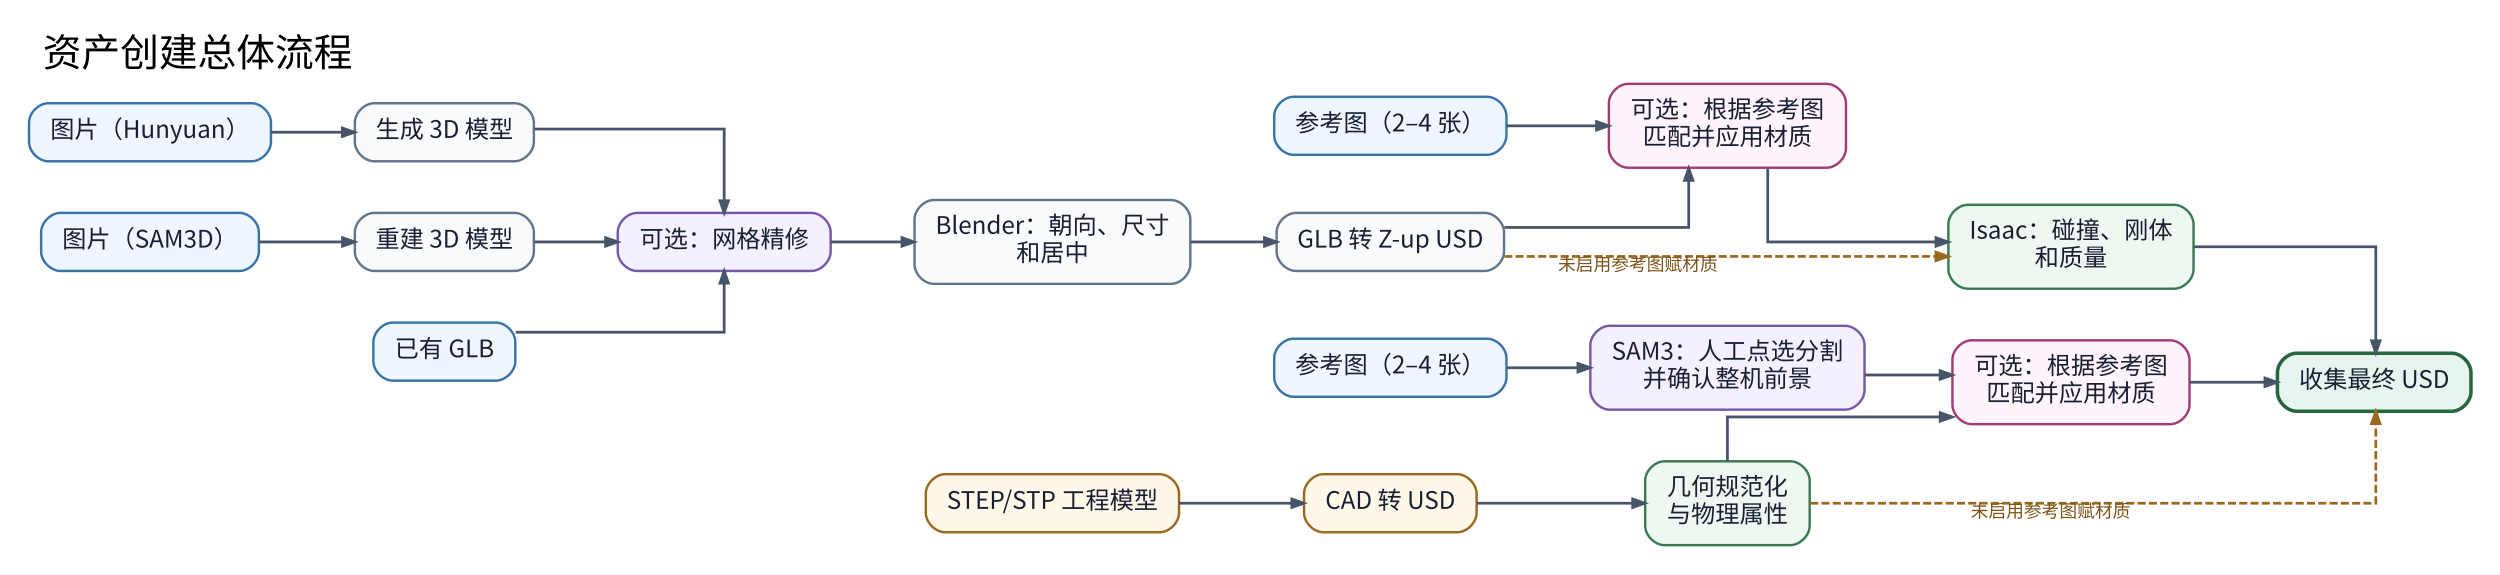
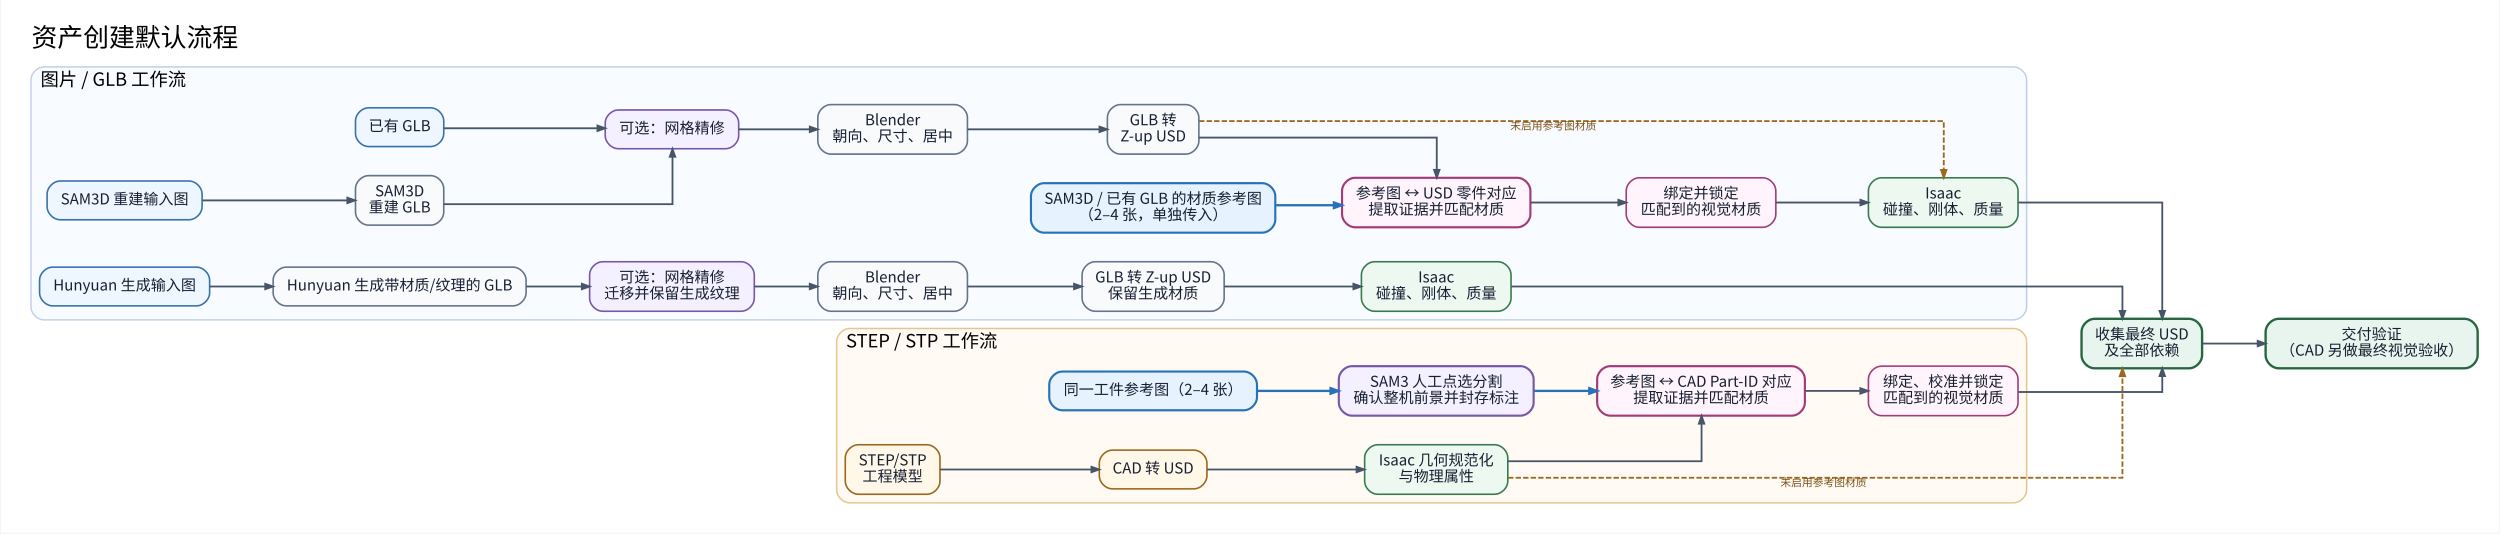
- <svg xmlns="http://www.w3.org/2000/svg" width="1550pt" height="356pt" viewBox="0.00 0.00 1550.00 356.00">
-   <g id="graph0" class="graph" transform="scale(1 1) rotate(0) translate(18 338)">
-     <polygon fill="white" stroke="transparent" points="-18,18 -18,-338 1532,-338 1532,18 -18,18" />
-     <text text-anchor="middle" x="104.5" y="-296.8" font-family="Noto Sans CJK SC" font-size="24.00">资产创建总体流程</text>
+ <svg xmlns="http://www.w3.org/2000/svg" width="2321pt" height="495pt" viewBox="0.00 0.00 2321.32 495.32">
+   <g id="graph0" class="graph" transform="scale(1 1) rotate(0) translate(20.16 475.16)">
+     <polygon fill="white" stroke="transparent" points="-20.16,20.16 -20.16,-475.16 2301.16,-475.16 2301.16,20.16 -20.16,20.16" />
+     <text text-anchor="middle" x="104.5" y="-431.8" font-family="Noto Sans CJK SC" font-size="24.00">资产创建默认流程</text>
+     <g id="clust1" class="cluster">
+       <path fill="#f8fbff" stroke="#bfd2e5" stroke-width="1.4" d="M20,-178C20,-178 1850,-178 1850,-178 1856,-178 1862,-184 1862,-190 1862,-190 1862,-401 1862,-401 1862,-407 1856,-413 1850,-413 1850,-413 20,-413 20,-413 14,-413 8,-407 8,-401 8,-401 8,-190 8,-190 8,-184 14,-178 20,-178" />
+       <text text-anchor="middle" x="84.5" y="-395.4" font-family="Noto Sans CJK SC" font-size="17.00">图片 / GLB 工作流</text>
+     </g>
+     <g id="clust2" class="cluster">
+       <path fill="#fffbf4" stroke="#e4c58e" stroke-width="1.4" d="M768.5,-8C768.5,-8 1850,-8 1850,-8 1856,-8 1862,-14 1862,-20 1862,-20 1862,-158 1862,-158 1862,-164 1856,-170 1850,-170 1850,-170 768.5,-170 768.5,-170 762.5,-170 756.5,-164 756.5,-158 756.5,-158 756.5,-20 756.5,-20 756.5,-14 762.5,-8 768.5,-8" />
+       <text text-anchor="middle" x="835.5" y="-152.4" font-family="Noto Sans CJK SC" font-size="17.00">STEP / STP 工作流</text>
+     </g>
    <g id="node1" class="node">
-       <path fill="#eef6ff" stroke="#3973a8" stroke-width="1.5" d="M138,-274C138,-274 12,-274 12,-274 6,-274 0,-268 0,-262 0,-262 0,-250 0,-250 0,-244 6,-238 12,-238 12,-238 138,-238 138,-238 144,-238 150,-244 150,-250 150,-250 150,-262 150,-262 150,-268 144,-274 138,-274" />
-       <text text-anchor="middle" x="75" y="-252.5" font-family="Noto Sans CJK SC" font-size="15.00" fill="#172033">图片（Hunyuan）</text>
+       <path fill="#eef6ff" stroke="#3973a8" stroke-width="1.5" d="M162,-227C162,-227 28,-227 28,-227 22,-227 16,-221 16,-215 16,-215 16,-203 16,-203 16,-197 22,-191 28,-191 28,-191 162,-191 162,-191 168,-191 174,-197 174,-203 174,-203 174,-215 174,-215 174,-221 168,-227 162,-227" />
+       <text text-anchor="middle" x="95" y="-205.3" font-family="Noto Sans CJK SC" font-size="14.00" fill="#172033">Hunyuan 生成输入图</text>
    </g>
    <g id="node2" class="node">
-       <path fill="#f8fafc" stroke="#64748b" stroke-width="1.5" d="M301,-274C301,-274 214,-274 214,-274 208,-274 202,-268 202,-262 202,-262 202,-250 202,-250 202,-244 208,-238 214,-238 214,-238 301,-238 301,-238 307,-238 313,-244 313,-250 313,-250 313,-262 313,-262 313,-268 307,-274 301,-274" />
-       <text text-anchor="middle" x="257.5" y="-252.5" font-family="Noto Sans CJK SC" font-size="15.00" fill="#172033">生成 3D 模型</text>
+       <path fill="#f8fafc" stroke="#64748b" stroke-width="1.5" d="M456,-227C456,-227 245,-227 245,-227 239,-227 233,-221 233,-215 233,-215 233,-203 233,-203 233,-197 239,-191 245,-191 245,-191 456,-191 456,-191 462,-191 468,-197 468,-203 468,-203 468,-215 468,-215 468,-221 462,-227 456,-227" />
+       <text text-anchor="middle" x="350.5" y="-205.3" font-family="Noto Sans CJK SC" font-size="14.00" fill="#172033">Hunyuan 生成带材质/纹理的 GLB</text>
    </g>
    <g id="edge1" class="edge">
-       <path fill="none" stroke="#475569" stroke-width="1.7" d="M150.02,-256C150.02,-256 194.24,-256 194.24,-256" />
-       <polygon fill="#475569" stroke="#475569" stroke-width="1.7" points="194.24,-258.63 201.74,-256 194.24,-253.38 194.24,-258.63" />
+       <path fill="none" stroke="#475569" stroke-width="1.7" d="M174.09,-209C174.09,-209 225.64,-209 225.64,-209" />
+       <polygon fill="#475569" stroke="#475569" stroke-width="1.7" points="225.64,-211.52 232.84,-209 225.64,-206.48 225.64,-211.52" />
+     </g>
+     <g id="node3" class="node">
+       <path fill="#f4f0ff" stroke="#7658a8" stroke-width="1.5" d="M668,-232C668,-232 539,-232 539,-232 533,-232 527,-226 527,-220 527,-220 527,-198 527,-198 527,-192 533,-186 539,-186 539,-186 668,-186 668,-186 674,-186 680,-192 680,-198 680,-198 680,-220 680,-220 680,-226 674,-232 668,-232" />
+       <text text-anchor="middle" x="603.5" y="-212.8" font-family="Noto Sans CJK SC" font-size="14.00" fill="#172033">可选：网格精修</text>
+       <text text-anchor="middle" x="603.5" y="-197.8" font-family="Noto Sans CJK SC" font-size="14.00" fill="#172033">迁移并保留生成纹理</text>
+     </g>
+     <g id="edge2" class="edge">
+       <path fill="none" stroke="#475569" stroke-width="1.7" d="M468.11,-209C468.11,-209 519.8,-209 519.8,-209" />
+       <polygon fill="#475569" stroke="#475569" stroke-width="1.7" points="519.8,-211.52 527,-209 519.8,-206.48 519.8,-211.52" />
+     </g>
+     <g id="node4" class="node">
+       <path fill="#f8fafc" stroke="#64748b" stroke-width="1.5" d="M866,-232C866,-232 751,-232 751,-232 745,-232 739,-226 739,-220 739,-220 739,-198 739,-198 739,-192 745,-186 751,-186 751,-186 866,-186 866,-186 872,-186 878,-192 878,-198 878,-198 878,-220 878,-220 878,-226 872,-232 866,-232" />
+       <text text-anchor="middle" x="808.5" y="-212.8" font-family="Noto Sans CJK SC" font-size="14.00" fill="#172033">Blender</text>
+       <text text-anchor="middle" x="808.5" y="-197.8" font-family="Noto Sans CJK SC" font-size="14.00" fill="#172033">朝向、尺寸、居中</text>
+     </g>
+     <g id="edge3" class="edge">
+       <path fill="none" stroke="#475569" stroke-width="1.7" d="M680.13,-209C680.13,-209 731.53,-209 731.53,-209" />
+       <polygon fill="#475569" stroke="#475569" stroke-width="1.7" points="731.53,-211.52 738.73,-209 731.53,-206.48 731.53,-211.52" />
+     </g>
+     <g id="node5" class="node">
+       <path fill="#f8fafc" stroke="#64748b" stroke-width="1.5" d="M1104.5,-232C1104.5,-232 996.5,-232 996.5,-232 990.5,-232 984.5,-226 984.5,-220 984.5,-220 984.5,-198 984.5,-198 984.5,-192 990.5,-186 996.5,-186 996.5,-186 1104.5,-186 1104.5,-186 1110.5,-186 1116.5,-192 1116.5,-198 1116.5,-198 1116.5,-220 1116.5,-220 1116.5,-226 1110.5,-232 1104.5,-232" />
+       <text text-anchor="middle" x="1050.5" y="-212.8" font-family="Noto Sans CJK SC" font-size="14.00" fill="#172033">GLB 转 Z-up USD</text>
+       <text text-anchor="middle" x="1050.5" y="-197.8" font-family="Noto Sans CJK SC" font-size="14.00" fill="#172033">保留生成材质</text>
+     </g>
+     <g id="edge4" class="edge">
+       <path fill="none" stroke="#475569" stroke-width="1.7" d="M878.17,-209C878.17,-209 977.03,-209 977.03,-209" />
+       <polygon fill="#475569" stroke="#475569" stroke-width="1.7" points="977.03,-211.52 984.23,-209 977.03,-206.48 977.03,-211.52" />
+     </g>
+     <g id="node15" class="node">
+       <path fill="#edf8f1" stroke="#397a50" stroke-width="1.5" d="M1371,-232C1371,-232 1256,-232 1256,-232 1250,-232 1244,-226 1244,-220 1244,-220 1244,-198 1244,-198 1244,-192 1250,-186 1256,-186 1256,-186 1371,-186 1371,-186 1377,-186 1383,-192 1383,-198 1383,-198 1383,-220 1383,-220 1383,-226 1377,-232 1371,-232" />
+       <text text-anchor="middle" x="1313.5" y="-212.8" font-family="Noto Sans CJK SC" font-size="14.00" fill="#172033">Isaac</text>
+       <text text-anchor="middle" x="1313.5" y="-197.8" font-family="Noto Sans CJK SC" font-size="14.00" fill="#172033">碰撞、刚体、质量</text>
+     </g>
+     <g id="edge5" class="edge">
+       <path fill="none" stroke="#475569" stroke-width="1.7" d="M1116.53,-209C1116.53,-209 1236.56,-209 1236.56,-209" />
+       <polygon fill="#475569" stroke="#475569" stroke-width="1.7" points="1236.56,-211.52 1243.76,-209 1236.56,-206.48 1236.56,-211.52" />
    </g>
    <g id="node6" class="node">
-       <path fill="#f4f0ff" stroke="#7658a8" stroke-width="1.5" d="M485,-206C485,-206 377,-206 377,-206 371,-206 365,-200 365,-194 365,-194 365,-182 365,-182 365,-176 371,-170 377,-170 377,-170 485,-170 485,-170 491,-170 497,-176 497,-182 497,-182 497,-194 497,-194 497,-200 491,-206 485,-206" />
-       <text text-anchor="middle" x="431" y="-184.5" font-family="Noto Sans CJK SC" font-size="15.00" fill="#172033">可选：网格精修</text>
-     </g>
-     <g id="edge2" class="edge">
-       <path fill="none" stroke="#475569" stroke-width="1.7" d="M313.35,-258C364.07,-258 431,-258 431,-258 431,-258 431,-213.53 431,-213.53" />
-       <polygon fill="#475569" stroke="#475569" stroke-width="1.7" points="433.63,-213.53 431,-206.03 428.38,-213.53 433.63,-213.53" />
-     </g>
-     <g id="node3" class="node">
-       <path fill="#eef6ff" stroke="#3973a8" stroke-width="1.5" d="M130.5,-206C130.5,-206 19.5,-206 19.5,-206 13.5,-206 7.5,-200 7.5,-194 7.5,-194 7.5,-182 7.5,-182 7.5,-176 13.5,-170 19.5,-170 19.5,-170 130.5,-170 130.5,-170 136.5,-170 142.5,-176 142.5,-182 142.5,-182 142.5,-194 142.5,-194 142.5,-200 136.5,-206 130.5,-206" />
-       <text text-anchor="middle" x="75" y="-184.5" font-family="Noto Sans CJK SC" font-size="15.00" fill="#172033">图片（SAM3D）</text>
-     </g>
-     <g id="node4" class="node">
-       <path fill="#f8fafc" stroke="#64748b" stroke-width="1.5" d="M301,-206C301,-206 214,-206 214,-206 208,-206 202,-200 202,-194 202,-194 202,-182 202,-182 202,-176 208,-170 214,-170 214,-170 301,-170 301,-170 307,-170 313,-176 313,-182 313,-182 313,-194 313,-194 313,-200 307,-206 301,-206" />
-       <text text-anchor="middle" x="257.5" y="-184.5" font-family="Noto Sans CJK SC" font-size="15.00" fill="#172033">重建 3D 模型</text>
-     </g>
-     <g id="edge3" class="edge">
-       <path fill="none" stroke="#475569" stroke-width="1.7" d="M142.7,-188C142.7,-188 194.35,-188 194.35,-188" />
-       <polygon fill="#475569" stroke="#475569" stroke-width="1.7" points="194.35,-190.63 201.85,-188 194.35,-185.38 194.35,-190.63" />
-     </g>
-     <g id="edge4" class="edge">
-       <path fill="none" stroke="#475569" stroke-width="1.7" d="M313.35,-188C313.35,-188 357.46,-188 357.46,-188" />
-       <polygon fill="#475569" stroke="#475569" stroke-width="1.7" points="357.46,-190.63 364.96,-188 357.46,-185.38 357.46,-190.63" />
-     </g>
-     <g id="node5" class="node">
-       <path fill="#eef6ff" stroke="#3973a8" stroke-width="1.5" d="M289.5,-138C289.5,-138 225.5,-138 225.5,-138 219.5,-138 213.5,-132 213.5,-126 213.5,-126 213.5,-114 213.5,-114 213.5,-108 219.5,-102 225.5,-102 225.5,-102 289.5,-102 289.5,-102 295.5,-102 301.5,-108 301.5,-114 301.5,-114 301.5,-126 301.5,-126 301.5,-132 295.5,-138 289.5,-138" />
-       <text text-anchor="middle" x="257.5" y="-116.5" font-family="Noto Sans CJK SC" font-size="15.00" fill="#172033">已有 GLB</text>
-     </g>
-     <g id="edge5" class="edge">
-       <path fill="none" stroke="#475569" stroke-width="1.7" d="M301.73,-132C353.13,-132 431,-132 431,-132 431,-132 431,-162.47 431,-162.47" />
-       <polygon fill="#475569" stroke="#475569" stroke-width="1.7" points="428.38,-162.47 431,-169.97 433.63,-162.47 428.38,-162.47" />
+       <path fill="#eef6ff" stroke="#3973a8" stroke-width="1.5" d="M155,-307C155,-307 35,-307 35,-307 29,-307 23,-301 23,-295 23,-295 23,-283 23,-283 23,-277 29,-271 35,-271 35,-271 155,-271 155,-271 161,-271 167,-277 167,-283 167,-283 167,-295 167,-295 167,-301 161,-307 155,-307" />
+       <text text-anchor="middle" x="95" y="-285.3" font-family="Noto Sans CJK SC" font-size="14.00" fill="#172033">SAM3D 重建输入图</text>
    </g>
    <g id="node7" class="node">
-       <path fill="#f8fafc" stroke="#64748b" stroke-width="1.5" d="M708,-214C708,-214 561,-214 561,-214 555,-214 549,-208 549,-202 549,-202 549,-174 549,-174 549,-168 555,-162 561,-162 561,-162 708,-162 708,-162 714,-162 720,-168 720,-174 720,-174 720,-202 720,-202 720,-208 714,-214 708,-214" />
-       <text text-anchor="middle" x="634.5" y="-193" font-family="Noto Sans CJK SC" font-size="15.00" fill="#172033">Blender：朝向、尺寸</text>
-       <text text-anchor="middle" x="634.5" y="-176" font-family="Noto Sans CJK SC" font-size="15.00" fill="#172033">和居中</text>
+       <path fill="#f8fafc" stroke="#64748b" stroke-width="1.5" d="M379.5,-312C379.5,-312 321.5,-312 321.5,-312 315.5,-312 309.5,-306 309.5,-300 309.5,-300 309.5,-278 309.5,-278 309.5,-272 315.5,-266 321.5,-266 321.5,-266 379.5,-266 379.5,-266 385.5,-266 391.5,-272 391.5,-278 391.5,-278 391.5,-300 391.5,-300 391.5,-306 385.5,-312 379.5,-312" />
+       <text text-anchor="middle" x="350.5" y="-292.8" font-family="Noto Sans CJK SC" font-size="14.00" fill="#172033">SAM3D</text>
+       <text text-anchor="middle" x="350.5" y="-277.8" font-family="Noto Sans CJK SC" font-size="14.00" fill="#172033">重建 GLB</text>
    </g>
    <g id="edge6" class="edge">
-       <path fill="none" stroke="#475569" stroke-width="1.7" d="M497.07,-188C497.07,-188 541.24,-188 541.24,-188" />
-       <polygon fill="#475569" stroke="#475569" stroke-width="1.7" points="541.24,-190.63 548.74,-188 541.24,-185.38 541.24,-190.63" />
+       <path fill="none" stroke="#475569" stroke-width="1.7" d="M167.19,-289C167.19,-289 301.95,-289 301.95,-289" />
+       <polygon fill="#475569" stroke="#475569" stroke-width="1.7" points="301.95,-291.52 309.15,-289 301.95,-286.48 301.95,-291.52" />
+     </g>
+     <g id="node9" class="node">
+       <path fill="#f4f0ff" stroke="#7658a8" stroke-width="1.5" d="M653.5,-373C653.5,-373 553.5,-373 553.5,-373 547.5,-373 541.5,-367 541.5,-361 541.5,-361 541.5,-349 541.5,-349 541.5,-343 547.5,-337 553.5,-337 553.5,-337 653.5,-337 653.5,-337 659.5,-337 665.5,-343 665.5,-349 665.5,-349 665.5,-361 665.5,-361 665.5,-367 659.5,-373 653.5,-373" />
+       <text text-anchor="middle" x="603.5" y="-351.3" font-family="Noto Sans CJK SC" font-size="14.00" fill="#172033">可选：网格精修</text>
+     </g>
+     <g id="edge7" class="edge">
+       <path fill="none" stroke="#475569" stroke-width="1.7" d="M391.51,-285.5C463.26,-285.5 604,-285.5 604,-285.5 604,-285.5 604,-329.54 604,-329.54" />
+       <polygon fill="#475569" stroke="#475569" stroke-width="1.7" points="601.48,-329.54 604,-336.74 606.52,-329.54 601.48,-329.54" />
    </g>
    <g id="node8" class="node">
-       <path fill="#f8fafc" stroke="#64748b" stroke-width="1.5" d="M902.5,-206C902.5,-206 785.5,-206 785.5,-206 779.5,-206 773.5,-200 773.5,-194 773.5,-194 773.5,-182 773.5,-182 773.5,-176 779.5,-170 785.5,-170 785.5,-170 902.5,-170 902.5,-170 908.5,-170 914.5,-176 914.5,-182 914.5,-182 914.5,-194 914.5,-194 914.5,-200 908.5,-206 902.5,-206" />
-       <text text-anchor="middle" x="844" y="-184.5" font-family="Noto Sans CJK SC" font-size="15.00" fill="#172033">GLB 转 Z-up USD</text>
-     </g>
-     <g id="edge7" class="edge">
-       <path fill="none" stroke="#475569" stroke-width="1.7" d="M720.01,-188C720.01,-188 765.96,-188 765.96,-188" />
-       <polygon fill="#475569" stroke="#475569" stroke-width="1.7" points="765.96,-190.63 773.46,-188 765.96,-185.38 765.96,-190.63" />
+       <path fill="#eef6ff" stroke="#3973a8" stroke-width="1.5" d="M379.5,-375C379.5,-375 321.5,-375 321.5,-375 315.5,-375 309.5,-369 309.5,-363 309.5,-363 309.5,-351 309.5,-351 309.5,-345 315.5,-339 321.5,-339 321.5,-339 379.5,-339 379.5,-339 385.5,-339 391.5,-345 391.5,-351 391.5,-351 391.5,-363 391.5,-363 391.5,-369 385.5,-375 379.5,-375" />
+       <text text-anchor="middle" x="350.5" y="-353.3" font-family="Noto Sans CJK SC" font-size="14.00" fill="#172033">已有 GLB</text>
+     </g>
+     <g id="edge8" class="edge">
+       <path fill="none" stroke="#475569" stroke-width="1.7" d="M391.71,-356C391.71,-356 534.28,-356 534.28,-356" />
+       <polygon fill="#475569" stroke="#475569" stroke-width="1.7" points="534.28,-358.52 541.48,-356 534.28,-353.48 534.28,-358.52" />
    </g>
    <g id="node10" class="node">
-       <path fill="#fff4fb" stroke="#a23b77" stroke-width="1.5" d="M1114.5,-286C1114.5,-286 991.5,-286 991.5,-286 985.5,-286 979.5,-280 979.5,-274 979.5,-274 979.5,-246 979.5,-246 979.5,-240 985.5,-234 991.5,-234 991.5,-234 1114.5,-234 1114.5,-234 1120.5,-234 1126.5,-240 1126.5,-246 1126.5,-246 1126.5,-274 1126.5,-274 1126.5,-280 1120.5,-286 1114.5,-286" />
-       <text text-anchor="middle" x="1053" y="-265" font-family="Noto Sans CJK SC" font-size="15.00" fill="#172033">可选：根据参考图</text>
-       <text text-anchor="middle" x="1053" y="-248" font-family="Noto Sans CJK SC" font-size="15.00" fill="#172033">匹配并应用材质</text>
-     </g>
-     <g id="edge8" class="edge">
-       <path fill="none" stroke="#475569" stroke-width="1.7" d="M914.73,-197C966.96,-197 1029,-197 1029,-197 1029,-197 1029,-226.15 1029,-226.15" />
-       <polygon fill="#475569" stroke="#475569" stroke-width="1.7" points="1026.38,-226.15 1029,-233.65 1031.63,-226.15 1026.38,-226.15" />
+       <path fill="#f8fafc" stroke="#64748b" stroke-width="1.5" d="M866,-378C866,-378 751,-378 751,-378 745,-378 739,-372 739,-366 739,-366 739,-344 739,-344 739,-338 745,-332 751,-332 751,-332 866,-332 866,-332 872,-332 878,-338 878,-344 878,-344 878,-366 878,-366 878,-372 872,-378 866,-378" />
+       <text text-anchor="middle" x="808.5" y="-358.8" font-family="Noto Sans CJK SC" font-size="14.00" fill="#172033">Blender</text>
+       <text text-anchor="middle" x="808.5" y="-343.8" font-family="Noto Sans CJK SC" font-size="14.00" fill="#172033">朝向、尺寸、居中</text>
+     </g>
+     <g id="edge9" class="edge">
+       <path fill="none" stroke="#475569" stroke-width="1.7" d="M665.56,-355C665.56,-355 731.56,-355 731.56,-355" />
+       <polygon fill="#475569" stroke="#475569" stroke-width="1.7" points="731.56,-357.52 738.76,-355 731.56,-352.48 731.56,-357.52" />
+     </g>
+     <g id="node11" class="node">
+       <path fill="#f8fafc" stroke="#64748b" stroke-width="1.5" d="M1081,-378C1081,-378 1020,-378 1020,-378 1014,-378 1008,-372 1008,-366 1008,-366 1008,-344 1008,-344 1008,-338 1014,-332 1020,-332 1020,-332 1081,-332 1081,-332 1087,-332 1093,-338 1093,-344 1093,-344 1093,-366 1093,-366 1093,-372 1087,-378 1081,-378" />
+       <text text-anchor="middle" x="1050.5" y="-358.8" font-family="Noto Sans CJK SC" font-size="14.00" fill="#172033">GLB 转</text>
+       <text text-anchor="middle" x="1050.5" y="-343.8" font-family="Noto Sans CJK SC" font-size="14.00" fill="#172033">Z-up USD</text>
+     </g>
+     <g id="edge10" class="edge">
+       <path fill="none" stroke="#475569" stroke-width="1.7" d="M878.17,-355C878.17,-355 1000.68,-355 1000.68,-355" />
+       <polygon fill="#475569" stroke="#475569" stroke-width="1.7" points="1000.68,-357.52 1007.88,-355 1000.68,-352.48 1000.68,-357.52" />
+     </g>
+     <g id="node13" class="node">
+       <path fill="#fff4fb" stroke="#a23b77" stroke-width="2" d="M1389,-310C1389,-310 1238,-310 1238,-310 1232,-310 1226,-304 1226,-298 1226,-298 1226,-276 1226,-276 1226,-270 1232,-264 1238,-264 1238,-264 1389,-264 1389,-264 1395,-264 1401,-270 1401,-276 1401,-276 1401,-298 1401,-298 1401,-304 1395,-310 1389,-310" />
+       <text text-anchor="middle" x="1313.5" y="-290.8" font-family="Noto Sans CJK SC" font-size="14.00" fill="#172033">参考图 ↔ USD 零件对应</text>
+       <text text-anchor="middle" x="1313.5" y="-275.8" font-family="Noto Sans CJK SC" font-size="14.00" fill="#172033">提取证据并匹配材质</text>
+     </g>
+     <g id="edge11" class="edge">
+       <path fill="none" stroke="#475569" stroke-width="1.7" d="M1093.13,-347.33C1167.7,-347.33 1314,-347.33 1314,-347.33 1314,-347.33 1314,-317.35 1314,-317.35" />
+       <polygon fill="#475569" stroke="#475569" stroke-width="1.7" points="1316.52,-317.35 1314,-310.15 1311.48,-317.35 1316.52,-317.35" />
+     </g>
+     <g id="node16" class="node">
+       <path fill="#edf8f1" stroke="#397a50" stroke-width="1.5" d="M1842,-310C1842,-310 1727,-310 1727,-310 1721,-310 1715,-304 1715,-298 1715,-298 1715,-276 1715,-276 1715,-270 1721,-264 1727,-264 1727,-264 1842,-264 1842,-264 1848,-264 1854,-270 1854,-276 1854,-276 1854,-298 1854,-298 1854,-304 1848,-310 1842,-310" />
+       <text text-anchor="middle" x="1784.5" y="-290.8" font-family="Noto Sans CJK SC" font-size="14.00" fill="#172033">Isaac</text>
+       <text text-anchor="middle" x="1784.5" y="-275.8" font-family="Noto Sans CJK SC" font-size="14.00" fill="#172033">碰撞、刚体、质量</text>
+     </g>
+     <g id="edge15" class="edge">
+       <path fill="none" stroke="#9a681f" stroke-width="1.7" stroke-dasharray="5,2" d="M1093.16,-362.67C1249.92,-362.67 1785,-362.67 1785,-362.67 1785,-362.67 1785,-317.31 1785,-317.31" />
+       <polygon fill="#9a681f" stroke="#9a681f" stroke-width="1.7" points="1787.52,-317.31 1785,-310.11 1782.48,-317.31 1787.52,-317.31" />
+       <text text-anchor="middle" x="1422.26" y="-354.67" font-family="Noto Sans CJK SC" font-size="10.00" fill="#7c5318">未启用参考图材质</text>
+     </g>
+     <g id="node12" class="node">
+       <path fill="#e7f2ff" stroke="#2872b8" stroke-width="2" d="M1152,-305C1152,-305 949,-305 949,-305 943,-305 937,-299 937,-293 937,-293 937,-271 937,-271 937,-265 943,-259 949,-259 949,-259 1152,-259 1152,-259 1158,-259 1164,-265 1164,-271 1164,-271 1164,-293 1164,-293 1164,-299 1158,-305 1152,-305" />
+       <text text-anchor="middle" x="1050.5" y="-285.8" font-family="Noto Sans CJK SC" font-size="14.00" fill="#172033">SAM3D / 已有 GLB 的材质参考图</text>
+       <text text-anchor="middle" x="1050.5" y="-270.8" font-family="Noto Sans CJK SC" font-size="14.00" fill="#172033">（2–4 张，单独传入）</text>
+     </g>
+     <g id="edge12" class="edge">
+       <path fill="none" stroke="#2872b8" stroke-width="2.2" d="M1164.33,-284.5C1164.33,-284.5 1218.47,-284.5 1218.47,-284.5" />
+       <polygon fill="#2872b8" stroke="#2872b8" stroke-width="2.2" points="1218.47,-287.02 1225.67,-284.5 1218.47,-281.98 1218.47,-287.02" />
+     </g>
+     <g id="node14" class="node">
+       <path fill="#fff4fb" stroke="#a23b77" stroke-width="1.5" d="M1617,-310C1617,-310 1502,-310 1502,-310 1496,-310 1490,-304 1490,-298 1490,-298 1490,-276 1490,-276 1490,-270 1496,-264 1502,-264 1502,-264 1617,-264 1617,-264 1623,-264 1629,-270 1629,-276 1629,-276 1629,-298 1629,-298 1629,-304 1623,-310 1617,-310" />
+       <text text-anchor="middle" x="1559.5" y="-290.8" font-family="Noto Sans CJK SC" font-size="14.00" fill="#172033">绑定并锁定</text>
+       <text text-anchor="middle" x="1559.5" y="-275.8" font-family="Noto Sans CJK SC" font-size="14.00" fill="#172033">匹配到的视觉材质</text>
+     </g>
+     <g id="edge13" class="edge">
+       <path fill="none" stroke="#475569" stroke-width="1.7" d="M1401.27,-287C1401.27,-287 1482.73,-287 1482.73,-287" />
+       <polygon fill="#475569" stroke="#475569" stroke-width="1.7" points="1482.73,-289.52 1489.93,-287 1482.73,-284.48 1482.73,-289.52" />
+     </g>
+     <g id="edge14" class="edge">
+       <path fill="none" stroke="#475569" stroke-width="1.7" d="M1629.15,-287C1629.15,-287 1707.59,-287 1707.59,-287" />
+       <polygon fill="#475569" stroke="#475569" stroke-width="1.7" points="1707.59,-289.52 1714.79,-287 1707.59,-284.48 1707.59,-289.52" />
+     </g>
+     <g id="node24" class="node">
+       <path fill="#e8f5ee" stroke="#276640" stroke-width="2.2" d="M2013,-179C2013,-179 1925,-179 1925,-179 1919,-179 1913,-173 1913,-167 1913,-167 1913,-145 1913,-145 1913,-139 1919,-133 1925,-133 1925,-133 2013,-133 2013,-133 2019,-133 2025,-139 2025,-145 2025,-145 2025,-167 2025,-167 2025,-173 2019,-179 2013,-179" />
+       <text text-anchor="middle" x="1969" y="-159.8" font-family="Noto Sans CJK SC" font-size="14.00" fill="#172033">收集最终 USD</text>
+       <text text-anchor="middle" x="1969" y="-144.8" font-family="Noto Sans CJK SC" font-size="14.00" fill="#172033">及全部依赖</text>
+     </g>
+     <g id="edge22" class="edge">
+       <path fill="none" stroke="#475569" stroke-width="1.7" d="M1383.24,-209C1548.66,-209 1951,-209 1951,-209 1951,-209 1951,-186.29 1951,-186.29" />
+       <polygon fill="#475569" stroke="#475569" stroke-width="1.7" points="1953.52,-186.29 1951,-179.09 1948.48,-186.29 1953.52,-186.29" />
+     </g>
+     <g id="edge23" class="edge">
+       <path fill="none" stroke="#475569" stroke-width="1.7" d="M1854.25,-287C1913.16,-287 1988,-287 1988,-287 1988,-287 1988,-186.32 1988,-186.32" />
+       <polygon fill="#475569" stroke="#475569" stroke-width="1.7" points="1990.52,-186.32 1988,-179.12 1985.48,-186.32 1990.52,-186.32" />
    </g>
    <g id="node17" class="node">
-       <path fill="#edf8f1" stroke="#397a50" stroke-width="1.5" d="M1330,-211C1330,-211 1202,-211 1202,-211 1196,-211 1190,-205 1190,-199 1190,-199 1190,-171 1190,-171 1190,-165 1196,-159 1202,-159 1202,-159 1330,-159 1330,-159 1336,-159 1342,-165 1342,-171 1342,-171 1342,-199 1342,-199 1342,-205 1336,-211 1330,-211" />
-       <text text-anchor="middle" x="1266" y="-190" font-family="Noto Sans CJK SC" font-size="15.00" fill="#172033">Isaac：碰撞、刚体</text>
-       <text text-anchor="middle" x="1266" y="-173" font-family="Noto Sans CJK SC" font-size="15.00" fill="#172033">和质量</text>
-     </g>
-     <g id="edge11" class="edge">
-       <path fill="none" stroke="#9a681f" stroke-width="1.7" stroke-dasharray="5,2" d="M914.63,-179C914.63,-179 1182.28,-179 1182.28,-179" />
-       <polygon fill="#9a681f" stroke="#9a681f" stroke-width="1.7" points="1182.28,-181.63 1189.78,-179 1182.28,-176.38 1182.28,-181.63" />
-       <text text-anchor="middle" x="997.46" y="-170.2" font-family="Times,serif" font-size="11.00" fill="#7c5318">未启用参考图赋材质</text>
-     </g>
-     <g id="node9" class="node">
-       <path fill="#eef6ff" stroke="#3973a8" stroke-width="1.5" d="M904,-278C904,-278 784,-278 784,-278 778,-278 772,-272 772,-266 772,-266 772,-254 772,-254 772,-248 778,-242 784,-242 784,-242 904,-242 904,-242 910,-242 916,-248 916,-254 916,-254 916,-266 916,-266 916,-272 910,-278 904,-278" />
-       <text text-anchor="middle" x="844" y="-256.5" font-family="Noto Sans CJK SC" font-size="15.00" fill="#172033">参考图（2–4 张）</text>
-     </g>
-     <g id="edge10" class="edge">
-       <path fill="none" stroke="#475569" stroke-width="1.7" d="M916.22,-260C916.22,-260 971.86,-260 971.86,-260" />
-       <polygon fill="#475569" stroke="#475569" stroke-width="1.7" points="971.86,-262.63 979.36,-260 971.86,-257.38 971.86,-262.63" />
-     </g>
-     <g id="edge9" class="edge">
-       <path fill="none" stroke="#475569" stroke-width="1.7" d="M1078,-233.6C1078,-213.05 1078,-188 1078,-188 1078,-188 1182.3,-188 1182.3,-188" />
-       <polygon fill="#475569" stroke="#475569" stroke-width="1.7" points="1182.3,-190.63 1189.8,-188 1182.3,-185.38 1182.3,-190.63" />
-     </g>
-     <g id="node11" class="node">
-       <path fill="#fff7e8" stroke="#9a681f" stroke-width="1.5" d="M701,-44C701,-44 568,-44 568,-44 562,-44 556,-38 556,-32 556,-32 556,-20 556,-20 556,-14 562,-8 568,-8 568,-8 701,-8 701,-8 707,-8 713,-14 713,-20 713,-20 713,-32 713,-32 713,-38 707,-44 701,-44" />
-       <text text-anchor="middle" x="634.5" y="-22.5" font-family="Noto Sans CJK SC" font-size="15.00" fill="#172033">STEP/STP 工程模型</text>
-     </g>
-     <g id="node12" class="node">
-       <path fill="#fff7e8" stroke="#9a681f" stroke-width="1.5" d="M885.5,-44C885.5,-44 802.5,-44 802.5,-44 796.5,-44 790.5,-38 790.5,-32 790.5,-32 790.5,-20 790.5,-20 790.5,-14 796.5,-8 802.5,-8 802.5,-8 885.5,-8 885.5,-8 891.5,-8 897.5,-14 897.5,-20 897.5,-20 897.5,-32 897.5,-32 897.5,-38 891.5,-44 885.5,-44" />
-       <text text-anchor="middle" x="844" y="-22.5" font-family="Noto Sans CJK SC" font-size="15.00" fill="#172033">CAD 转 USD</text>
-     </g>
-     <g id="edge12" class="edge">
-       <path fill="none" stroke="#475569" stroke-width="1.7" d="M713.11,-26C713.11,-26 782.9,-26 782.9,-26" />
-       <polygon fill="#475569" stroke="#475569" stroke-width="1.7" points="782.9,-28.63 790.4,-26 782.9,-23.38 782.9,-28.63" />
-     </g>
-     <g id="node13" class="node">
-       <path fill="#edf8f1" stroke="#397a50" stroke-width="1.5" d="M1092,-52C1092,-52 1014,-52 1014,-52 1008,-52 1002,-46 1002,-40 1002,-40 1002,-12 1002,-12 1002,-6 1008,0 1014,0 1014,0 1092,0 1092,0 1098,0 1104,-6 1104,-12 1104,-12 1104,-40 1104,-40 1104,-46 1098,-52 1092,-52" />
-       <text text-anchor="middle" x="1053" y="-31" font-family="Noto Sans CJK SC" font-size="15.00" fill="#172033">几何规范化</text>
-       <text text-anchor="middle" x="1053" y="-14" font-family="Noto Sans CJK SC" font-size="15.00" fill="#172033">与物理属性</text>
-     </g>
-     <g id="edge13" class="edge">
-       <path fill="none" stroke="#475569" stroke-width="1.7" d="M897.55,-26C897.55,-26 994.25,-26 994.25,-26" />
-       <polygon fill="#475569" stroke="#475569" stroke-width="1.7" points="994.25,-28.63 1001.75,-26 994.25,-23.38 994.25,-28.63" />
-     </g>
-     <g id="node16" class="node">
-       <path fill="#fff4fb" stroke="#a23b77" stroke-width="1.5" d="M1327.5,-127C1327.5,-127 1204.5,-127 1204.5,-127 1198.5,-127 1192.5,-121 1192.5,-115 1192.5,-115 1192.5,-87 1192.5,-87 1192.5,-81 1198.5,-75 1204.5,-75 1204.5,-75 1327.5,-75 1327.5,-75 1333.5,-75 1339.5,-81 1339.5,-87 1339.5,-87 1339.5,-115 1339.5,-115 1339.5,-121 1333.5,-127 1327.5,-127" />
-       <text text-anchor="middle" x="1266" y="-106" font-family="Noto Sans CJK SC" font-size="15.00" fill="#172033">可选：根据参考图</text>
-       <text text-anchor="middle" x="1266" y="-89" font-family="Noto Sans CJK SC" font-size="15.00" fill="#172033">匹配并应用材质</text>
-     </g>
-     <g id="edge14" class="edge">
-       <path fill="none" stroke="#475569" stroke-width="1.7" d="M1053,-52.12C1053,-65.7 1053,-79.5 1053,-79.5 1053,-79.5 1184.9,-79.5 1184.9,-79.5" />
-       <polygon fill="#475569" stroke="#475569" stroke-width="1.7" points="1184.9,-82.13 1192.4,-79.5 1184.9,-76.88 1184.9,-82.13" />
+       <path fill="#fff7e8" stroke="#9a681f" stroke-width="1.5" d="M840.5,-62C840.5,-62 776.5,-62 776.5,-62 770.5,-62 764.5,-56 764.5,-50 764.5,-50 764.5,-28 764.5,-28 764.5,-22 770.5,-16 776.5,-16 776.5,-16 840.5,-16 840.5,-16 846.5,-16 852.5,-22 852.5,-28 852.5,-28 852.5,-50 852.5,-50 852.5,-56 846.5,-62 840.5,-62" />
+       <text text-anchor="middle" x="808.5" y="-42.8" font-family="Noto Sans CJK SC" font-size="14.00" fill="#172033">STEP/STP</text>
+       <text text-anchor="middle" x="808.5" y="-27.8" font-family="Noto Sans CJK SC" font-size="14.00" fill="#172033">工程模型</text>
    </g>
    <g id="node18" class="node">
-       <path fill="#e8f5ee" stroke="#276640" stroke-width="2.2" d="M1502,-119C1502,-119 1406,-119 1406,-119 1400,-119 1394,-113 1394,-107 1394,-107 1394,-95 1394,-95 1394,-89 1400,-83 1406,-83 1406,-83 1502,-83 1502,-83 1508,-83 1514,-89 1514,-95 1514,-95 1514,-107 1514,-107 1514,-113 1508,-119 1502,-119" />
-       <text text-anchor="middle" x="1454" y="-97.5" font-family="Noto Sans CJK SC" font-size="15.00" fill="#172033">收集最终 USD</text>
+       <path fill="#fff7e8" stroke="#9a681f" stroke-width="1.5" d="M1088.5,-57C1088.5,-57 1012.5,-57 1012.5,-57 1006.5,-57 1000.5,-51 1000.5,-45 1000.5,-45 1000.5,-33 1000.5,-33 1000.5,-27 1006.5,-21 1012.5,-21 1012.5,-21 1088.5,-21 1088.5,-21 1094.5,-21 1100.5,-27 1100.5,-33 1100.5,-33 1100.5,-45 1100.5,-45 1100.5,-51 1094.5,-57 1088.5,-57" />
+       <text text-anchor="middle" x="1050.5" y="-35.3" font-family="Noto Sans CJK SC" font-size="14.00" fill="#172033">CAD 转 USD</text>
+     </g>
+     <g id="edge16" class="edge">
+       <path fill="none" stroke="#475569" stroke-width="1.7" d="M852.61,-39C852.61,-39 993.23,-39 993.23,-39" />
+       <polygon fill="#475569" stroke="#475569" stroke-width="1.7" points="993.23,-41.52 1000.43,-39 993.23,-36.48 993.23,-41.52" />
+     </g>
+     <g id="node19" class="node">
+       <path fill="#edf8f1" stroke="#397a50" stroke-width="1.5" d="M1368,-62C1368,-62 1259,-62 1259,-62 1253,-62 1247,-56 1247,-50 1247,-50 1247,-28 1247,-28 1247,-22 1253,-16 1259,-16 1259,-16 1368,-16 1368,-16 1374,-16 1380,-22 1380,-28 1380,-28 1380,-50 1380,-50 1380,-56 1374,-62 1368,-62" />
+       <text text-anchor="middle" x="1313.5" y="-42.8" font-family="Noto Sans CJK SC" font-size="14.00" fill="#172033">Isaac 几何规范化</text>
+       <text text-anchor="middle" x="1313.5" y="-27.8" font-family="Noto Sans CJK SC" font-size="14.00" fill="#172033">与物理属性</text>
+     </g>
+     <g id="edge17" class="edge">
+       <path fill="none" stroke="#475569" stroke-width="1.7" d="M1100.59,-39C1100.59,-39 1239.5,-39 1239.5,-39" />
+       <polygon fill="#475569" stroke="#475569" stroke-width="1.7" points="1239.5,-41.52 1246.7,-39 1239.5,-36.48 1239.5,-41.52" />
+     </g>
+     <g id="node22" class="node">
+       <path fill="#fff4fb" stroke="#a23b77" stroke-width="2" d="M1644,-135C1644,-135 1475,-135 1475,-135 1469,-135 1463,-129 1463,-123 1463,-123 1463,-101 1463,-101 1463,-95 1469,-89 1475,-89 1475,-89 1644,-89 1644,-89 1650,-89 1656,-95 1656,-101 1656,-101 1656,-123 1656,-123 1656,-129 1650,-135 1644,-135" />
+       <text text-anchor="middle" x="1559.5" y="-115.8" font-family="Noto Sans CJK SC" font-size="14.00" fill="#172033">参考图 ↔ CAD Part-ID 对应</text>
+       <text text-anchor="middle" x="1559.5" y="-100.8" font-family="Noto Sans CJK SC" font-size="14.00" fill="#172033">提取证据并匹配材质</text>
+     </g>
+     <g id="edge20" class="edge">
+       <path fill="none" stroke="#475569" stroke-width="1.7" d="M1380.21,-46.67C1453.21,-46.67 1560,-46.67 1560,-46.67 1560,-46.67 1560,-81.58 1560,-81.58" />
+       <polygon fill="#475569" stroke="#475569" stroke-width="1.7" points="1557.48,-81.58 1560,-88.78 1562.52,-81.58 1557.48,-81.58" />
+     </g>
+     <g id="edge25" class="edge">
+       <path fill="none" stroke="#9a681f" stroke-width="1.7" stroke-dasharray="5,2" d="M1380.22,-31.33C1543.7,-31.33 1951,-31.33 1951,-31.33 1951,-31.33 1951,-125.64 1951,-125.64" />
+       <polygon fill="#9a681f" stroke="#9a681f" stroke-width="1.7" points="1948.48,-125.64 1951,-132.84 1953.52,-125.64 1948.48,-125.64" />
+       <text text-anchor="middle" x="1673.26" y="-23.33" font-family="Noto Sans CJK SC" font-size="10.00" fill="#7c5318">未启用参考图材质</text>
+     </g>
+     <g id="node20" class="node">
+       <path fill="#e7f2ff" stroke="#2872b8" stroke-width="2" d="M1135,-130C1135,-130 966,-130 966,-130 960,-130 954,-124 954,-118 954,-118 954,-106 954,-106 954,-100 960,-94 966,-94 966,-94 1135,-94 1135,-94 1141,-94 1147,-100 1147,-106 1147,-106 1147,-118 1147,-118 1147,-124 1141,-130 1135,-130" />
+       <text text-anchor="middle" x="1050.5" y="-108.3" font-family="Noto Sans CJK SC" font-size="14.00" fill="#172033">同一工件参考图（2–4 张）</text>
+     </g>
+     <g id="node21" class="node">
+       <path fill="#f4f0ff" stroke="#7658a8" stroke-width="2" d="M1392,-135C1392,-135 1235,-135 1235,-135 1229,-135 1223,-129 1223,-123 1223,-123 1223,-101 1223,-101 1223,-95 1229,-89 1235,-89 1235,-89 1392,-89 1392,-89 1398,-89 1404,-95 1404,-101 1404,-101 1404,-123 1404,-123 1404,-129 1398,-135 1392,-135" />
+       <text text-anchor="middle" x="1313.5" y="-115.8" font-family="Noto Sans CJK SC" font-size="14.00" fill="#172033">SAM3 人工点选分割</text>
+       <text text-anchor="middle" x="1313.5" y="-100.8" font-family="Noto Sans CJK SC" font-size="14.00" fill="#172033">确认整机前景并封存标注</text>
    </g>
    <g id="edge18" class="edge">
-       <path fill="none" stroke="#9a681f" stroke-width="1.7" stroke-dasharray="5,2" d="M1104.32,-26C1212.7,-26 1455,-26 1455,-26 1455,-26 1455,-75.34 1455,-75.34" />
-       <polygon fill="#9a681f" stroke="#9a681f" stroke-width="1.7" points="1452.38,-75.34 1455,-82.84 1457.63,-75.34 1452.38,-75.34" />
-       <text text-anchor="middle" x="1253.33" y="-17.2" font-family="Times,serif" font-size="11.00" fill="#7c5318">未启用参考图赋材质</text>
-     </g>
-     <g id="node14" class="node">
-       <path fill="#eef6ff" stroke="#3973a8" stroke-width="1.5" d="M904,-128C904,-128 784,-128 784,-128 778,-128 772,-122 772,-116 772,-116 772,-104 772,-104 772,-98 778,-92 784,-92 784,-92 904,-92 904,-92 910,-92 916,-98 916,-104 916,-104 916,-116 916,-116 916,-122 910,-128 904,-128" />
-       <text text-anchor="middle" x="844" y="-106.5" font-family="Noto Sans CJK SC" font-size="15.00" fill="#172033">参考图（2–4 张）</text>
-     </g>
-     <g id="node15" class="node">
-       <path fill="#f4f0ff" stroke="#7658a8" stroke-width="1.5" d="M1126,-136C1126,-136 980,-136 980,-136 974,-136 968,-130 968,-124 968,-124 968,-96 968,-96 968,-90 974,-84 980,-84 980,-84 1126,-84 1126,-84 1132,-84 1138,-90 1138,-96 1138,-96 1138,-124 1138,-124 1138,-130 1132,-136 1126,-136" />
-       <text text-anchor="middle" x="1053" y="-115" font-family="Noto Sans CJK SC" font-size="15.00" fill="#172033">SAM3：人工点选分割</text>
-       <text text-anchor="middle" x="1053" y="-98" font-family="Noto Sans CJK SC" font-size="15.00" fill="#172033">并确认整机前景</text>
-     </g>
-     <g id="edge16" class="edge">
-       <path fill="none" stroke="#475569" stroke-width="1.7" d="M916.22,-110C916.22,-110 960.33,-110 960.33,-110" />
-       <polygon fill="#475569" stroke="#475569" stroke-width="1.7" points="960.33,-112.63 967.83,-110 960.33,-107.38 960.33,-112.63" />
-     </g>
-     <g id="edge17" class="edge">
-       <path fill="none" stroke="#475569" stroke-width="1.7" d="M1138.1,-105.5C1138.1,-105.5 1184.87,-105.5 1184.87,-105.5" />
-       <polygon fill="#475569" stroke="#475569" stroke-width="1.7" points="1184.87,-108.13 1192.37,-105.5 1184.87,-102.88 1184.87,-108.13" />
-     </g>
-     <g id="edge15" class="edge">
-       <path fill="none" stroke="#475569" stroke-width="1.7" d="M1339.76,-101C1339.76,-101 1386.28,-101 1386.28,-101" />
-       <polygon fill="#475569" stroke="#475569" stroke-width="1.7" points="1386.28,-103.63 1393.78,-101 1386.28,-98.38 1386.28,-103.63" />
+       <path fill="none" stroke="#2872b8" stroke-width="2.2" d="M1147.31,-112C1147.31,-112 1215.37,-112 1215.37,-112" />
+       <polygon fill="#2872b8" stroke="#2872b8" stroke-width="2.2" points="1215.37,-114.52 1222.57,-112 1215.37,-109.48 1215.37,-114.52" />
    </g>
    <g id="edge19" class="edge">
-       <path fill="none" stroke="#475569" stroke-width="1.7" d="M1342.06,-185C1394.57,-185 1455,-185 1455,-185 1455,-185 1455,-126.73 1455,-126.73" />
-       <polygon fill="#475569" stroke="#475569" stroke-width="1.7" points="1457.63,-126.73 1455,-119.23 1452.38,-126.73 1457.63,-126.73" />
+       <path fill="none" stroke="#2872b8" stroke-width="2.2" d="M1404.05,-112C1404.05,-112 1455.74,-112 1455.74,-112" />
+       <polygon fill="#2872b8" stroke="#2872b8" stroke-width="2.2" points="1455.74,-114.52 1462.94,-112 1455.74,-109.48 1455.74,-114.52" />
+     </g>
+     <g id="node23" class="node">
+       <path fill="#fff4fb" stroke="#a23b77" stroke-width="1.5" d="M1842,-135C1842,-135 1727,-135 1727,-135 1721,-135 1715,-129 1715,-123 1715,-123 1715,-101 1715,-101 1715,-95 1721,-89 1727,-89 1727,-89 1842,-89 1842,-89 1848,-89 1854,-95 1854,-101 1854,-101 1854,-123 1854,-123 1854,-129 1848,-135 1842,-135" />
+       <text text-anchor="middle" x="1784.5" y="-115.8" font-family="Noto Sans CJK SC" font-size="14.00" fill="#172033">绑定、校准并锁定</text>
+       <text text-anchor="middle" x="1784.5" y="-100.8" font-family="Noto Sans CJK SC" font-size="14.00" fill="#172033">匹配到的视觉材质</text>
+     </g>
+     <g id="edge21" class="edge">
+       <path fill="none" stroke="#475569" stroke-width="1.7" d="M1656.23,-112C1656.23,-112 1707.49,-112 1707.49,-112" />
+       <polygon fill="#475569" stroke="#475569" stroke-width="1.7" points="1707.49,-114.52 1714.69,-112 1707.49,-109.48 1707.49,-114.52" />
+     </g>
+     <g id="edge24" class="edge">
+       <path fill="none" stroke="#475569" stroke-width="1.7" d="M1854.25,-111C1913.16,-111 1988,-111 1988,-111 1988,-111 1988,-125.77 1988,-125.77" />
+       <polygon fill="#475569" stroke="#475569" stroke-width="1.7" points="1985.48,-125.77 1988,-132.97 1990.52,-125.77 1985.48,-125.77" />
+     </g>
+     <g id="node25" class="node">
+       <path fill="#e8f5ee" stroke="#276640" stroke-width="2.2" d="M2269,-179C2269,-179 2096,-179 2096,-179 2090,-179 2084,-173 2084,-167 2084,-167 2084,-145 2084,-145 2084,-139 2090,-133 2096,-133 2096,-133 2269,-133 2269,-133 2275,-133 2281,-139 2281,-145 2281,-145 2281,-167 2281,-167 2281,-173 2275,-179 2269,-179" />
+       <text text-anchor="middle" x="2182.5" y="-159.8" font-family="Noto Sans CJK SC" font-size="14.00" fill="#172033">交付验证</text>
+       <text text-anchor="middle" x="2182.5" y="-144.8" font-family="Noto Sans CJK SC" font-size="14.00" fill="#172033">（CAD 另做最终视觉验收）</text>
+     </g>
+     <g id="edge26" class="edge">
+       <path fill="none" stroke="#475569" stroke-width="1.7" d="M2025.09,-156C2025.09,-156 2076.65,-156 2076.65,-156" />
+       <polygon fill="#475569" stroke="#475569" stroke-width="1.7" points="2076.65,-158.52 2083.85,-156 2076.65,-153.48 2076.65,-158.52" />
    </g>
  </g>
</svg>
